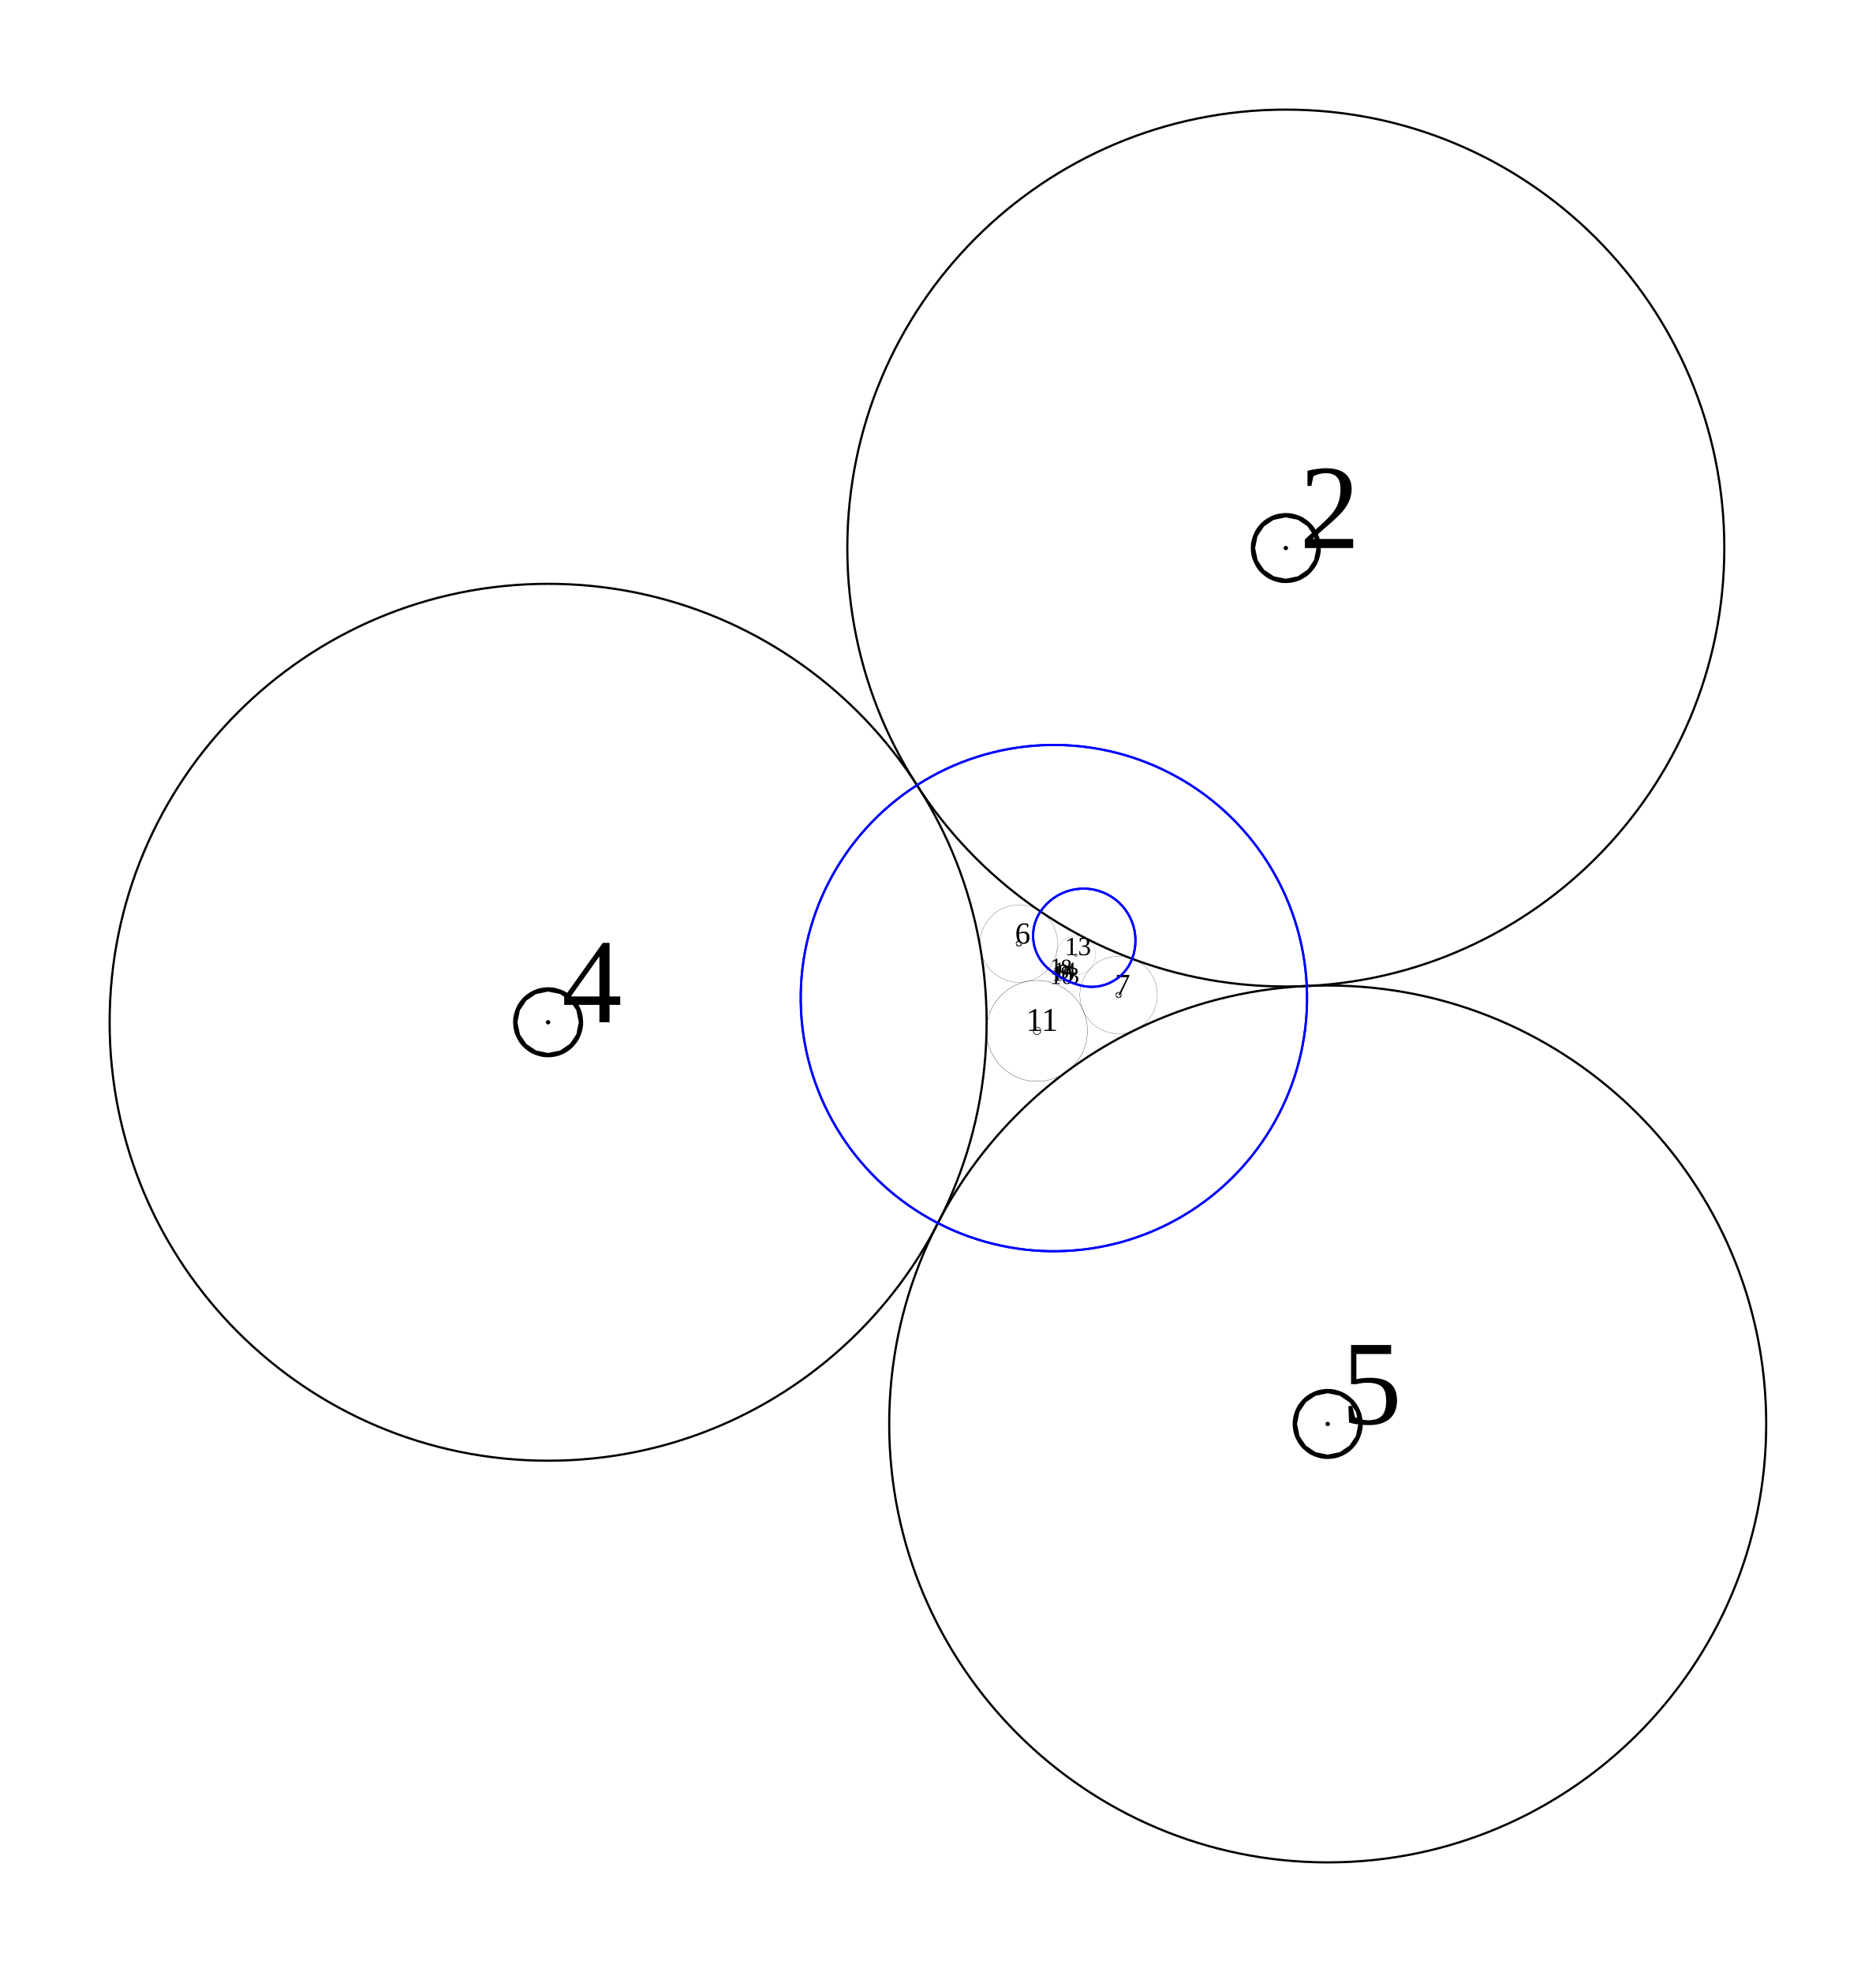
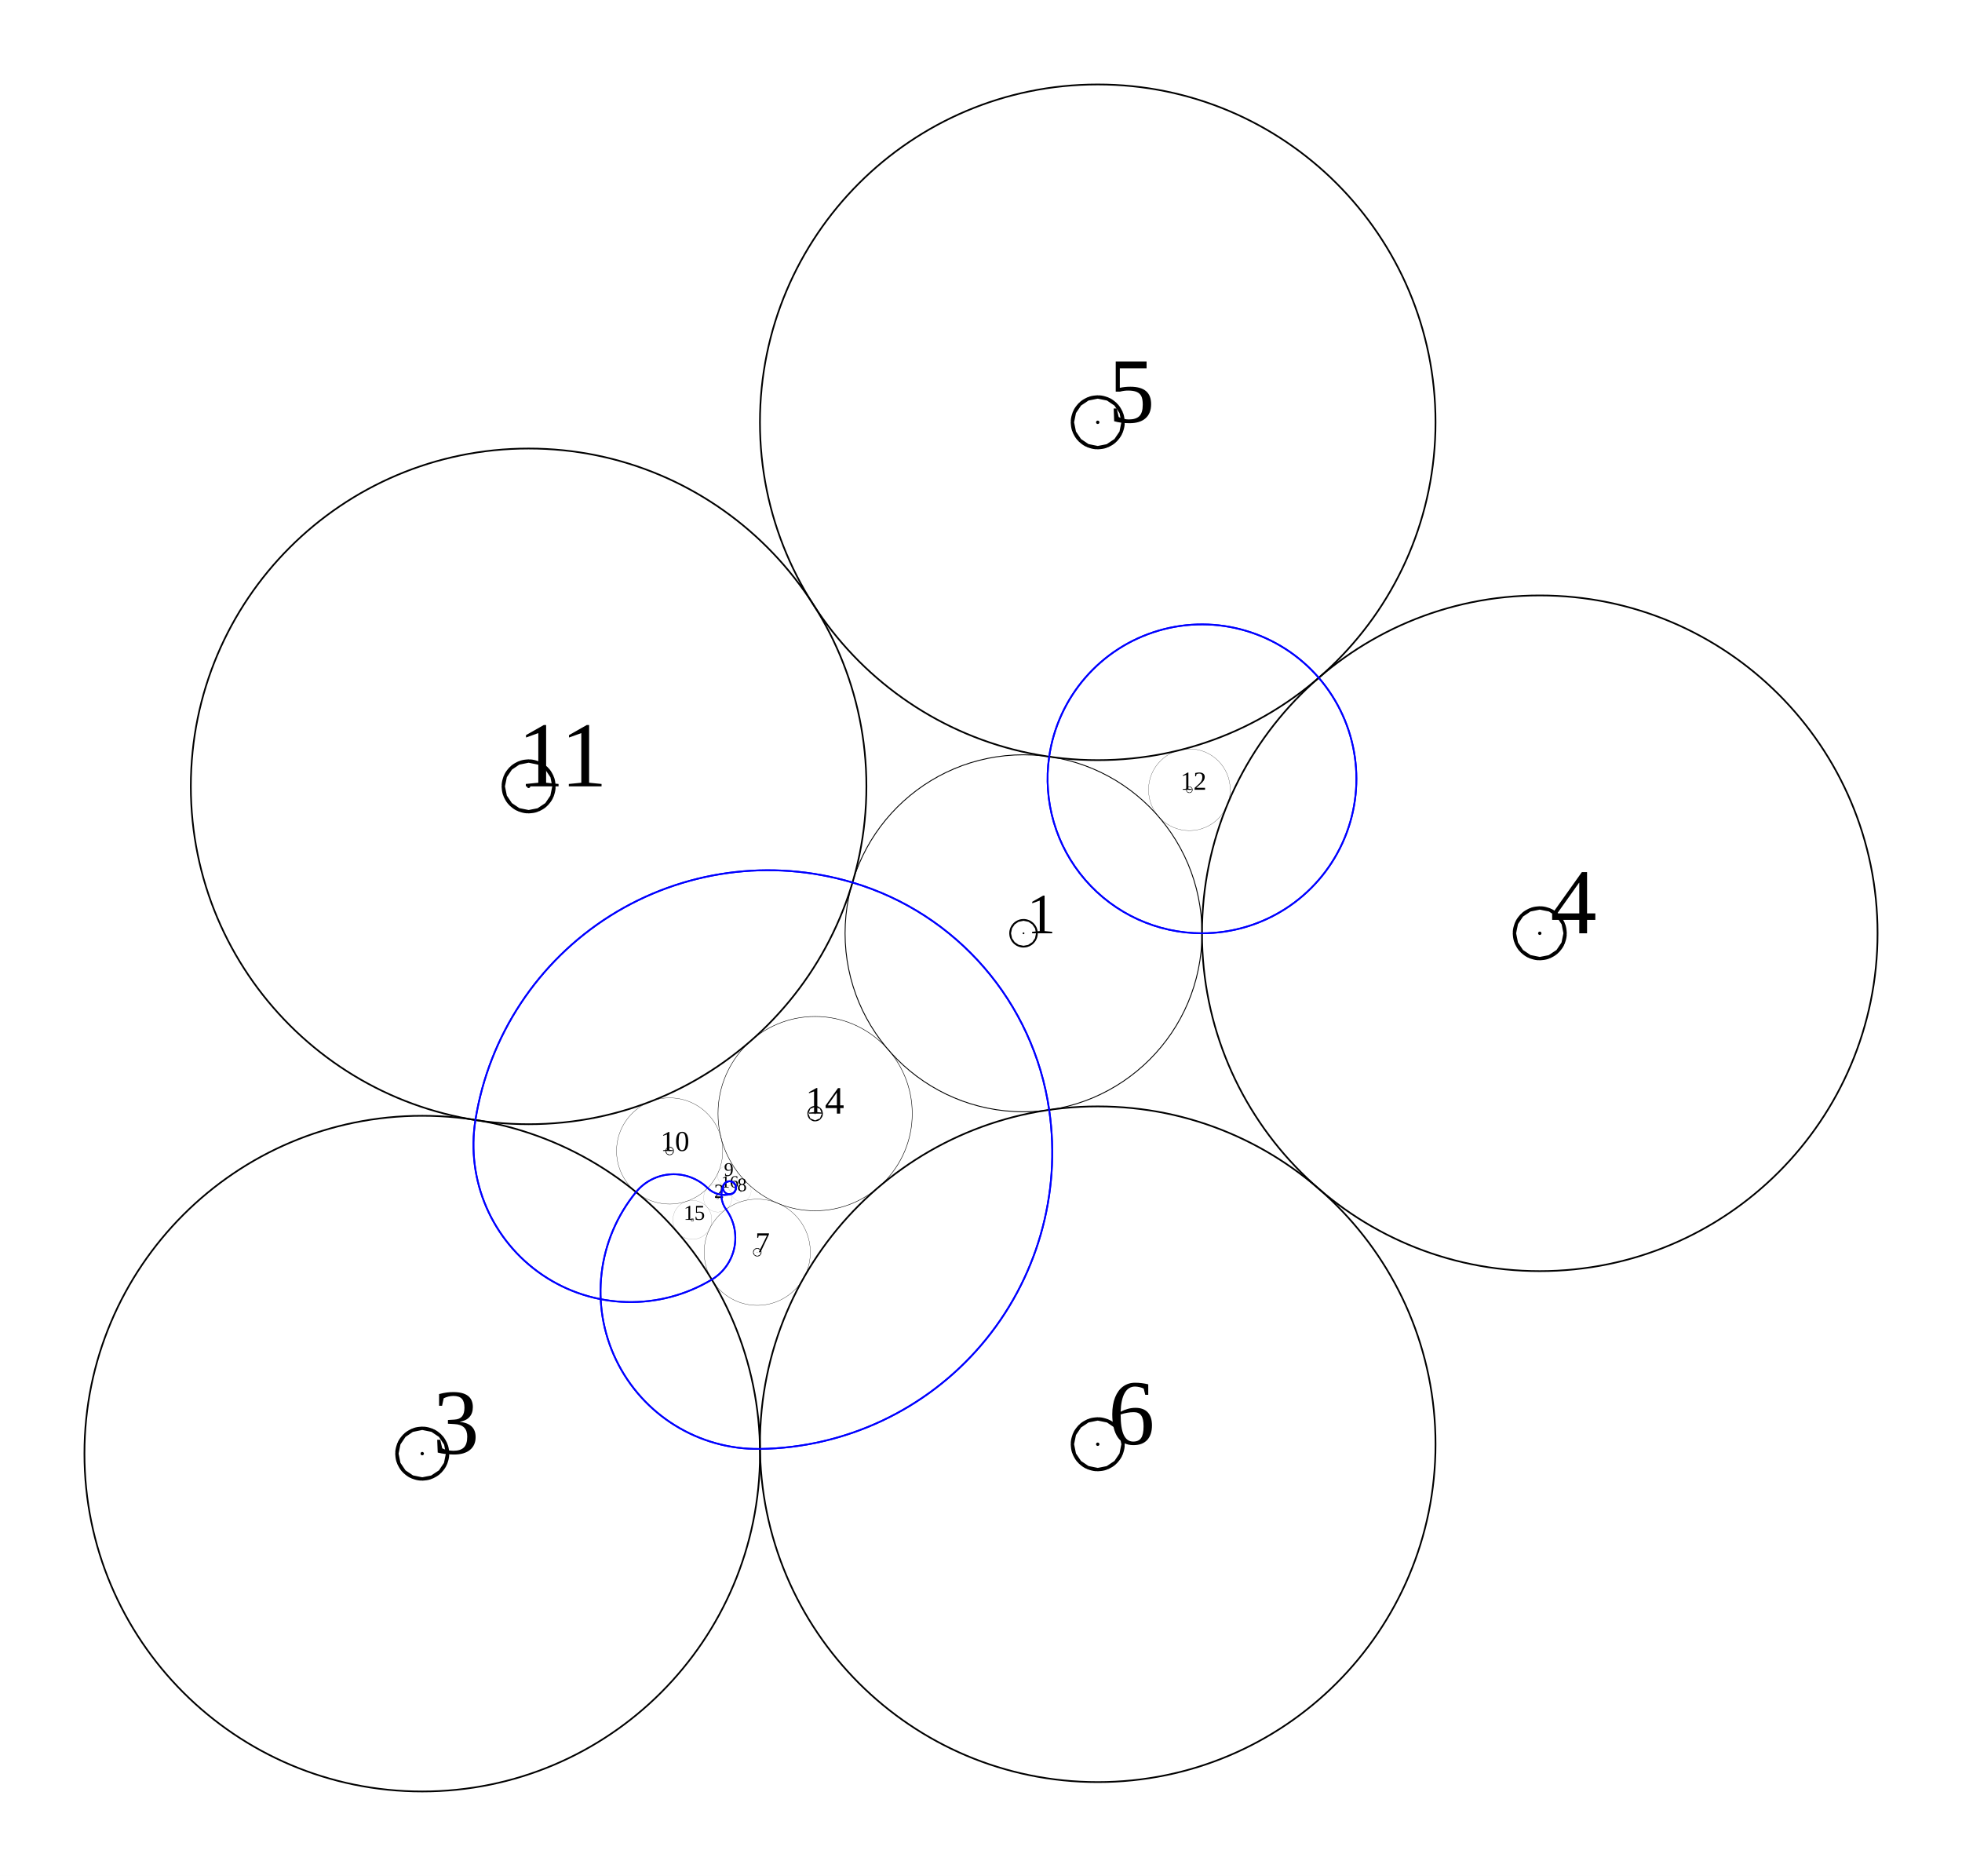
- <svg xmlns="http://www.w3.org/2000/svg" baseProfile="full" height="899.544" version="1.1" viewBox="0,0,855.567,899.544" width="855.567">
+ <svg xmlns="http://www.w3.org/2000/svg" baseProfile="full" height="1110.533" version="1.1" viewBox="0,0,1161.687,1110.533" width="1161.687">
  <defs />
-   <rect fill="white" height="899.544" width="855.567" x="0" y="0" />
-   <circle cx="605.567" cy="649.544" fill="none" r="200" stroke="black" stroke-width="1" />
-   <circle cx="605.567" cy="649.544" fill="black" r="1" stroke="black" stroke-width="30" />
-   <text fill="black" font-size="55px" text-anchor="middle" x="625.567" y="649.544">5</text>
-   <circle cx="250.0" cy="466.316" fill="none" r="200" stroke="black" stroke-width="1" />
-   <circle cx="250.0" cy="466.316" fill="black" r="1" stroke="black" stroke-width="30" />
-   <text fill="black" font-size="55px" text-anchor="middle" x="270.0" y="466.316">4</text>
-   <circle cx="586.463" cy="250.0" fill="none" r="200" stroke="black" stroke-width="1" />
-   <circle cx="586.463" cy="250.0" fill="black" r="1" stroke="black" stroke-width="30" />
-   <text fill="black" font-size="55px" text-anchor="middle" x="606.463" y="250.0">2</text>
-   <circle cx="481.229" cy="444.505" fill="none" r="4.041" stroke="black" stroke-width="0.02" />
-   <circle cx="481.229" cy="444.505" fill="black" r="0.02" stroke="black" stroke-width="0.606" />
-   <text fill="black" font-size="10.909px" text-anchor="middle" x="481.633" y="444.505">1</text>
-   <circle cx="489.137" cy="448.579" fill="none" r="4.041" stroke="black" stroke-width="0.02" />
-   <circle cx="489.137" cy="448.579" fill="black" r="0.02" stroke="black" stroke-width="0.606" />
-   <text fill="black" font-size="10.909px" text-anchor="middle" x="489.541" y="448.579">3</text>
-   <circle cx="464.695" cy="430.428" fill="none" r="17.674" stroke="black" stroke-width="0.088" />
-   <circle cx="464.695" cy="430.428" fill="black" r="0.088" stroke="black" stroke-width="2.651" />
-   <text fill="black" font-size="13.977px" text-anchor="middle" x="466.462" y="430.428">6</text>
-   <circle cx="510.196" cy="453.875" fill="none" r="17.674" stroke="black" stroke-width="0.088" />
-   <circle cx="510.196" cy="453.875" fill="black" r="0.088" stroke="black" stroke-width="2.651" />
-   <text fill="black" font-size="13.977px" text-anchor="middle" x="511.963" y="453.875">7</text>
-   <circle cx="486.233" cy="444.505" fill="none" r="0.962" stroke="black" stroke-width="0.005" />
-   <circle cx="486.233" cy="444.505" fill="black" r="0.005" stroke="black" stroke-width="0.144" />
-   <text fill="black" font-size="10.217px" text-anchor="middle" x="486.329" y="444.505">8</text>
-   <circle cx="485.16" cy="446.586" fill="none" r="0.407" stroke="black" stroke-width="0.002" />
-   <circle cx="485.16" cy="446.586" fill="black" r="0.002" stroke="black" stroke-width="0.061" />
-   <text fill="black" font-size="10.092px" text-anchor="middle" x="485.201" y="446.586">9</text>
-   <circle cx="484.003" cy="448.831" fill="none" r="1.098" stroke="black" stroke-width="0.005" />
-   <circle cx="484.003" cy="448.831" fill="black" r="0.005" stroke="black" stroke-width="0.165" />
-   <text fill="black" font-size="10.247px" text-anchor="middle" x="484.113" y="448.831">10</text>
-   <circle cx="472.965" cy="470.252" fill="none" r="23" stroke="black" stroke-width="0.115" />
-   <circle cx="472.965" cy="470.252" fill="black" r="0.115" stroke="black" stroke-width="3.45" />
-   <text fill="black" font-size="15.175px" text-anchor="middle" x="475.265" y="470.252">11</text>
-   <circle cx="490.761" cy="435.716" fill="none" r="8.924" stroke="black" stroke-width="0.045" />
-   <circle cx="490.761" cy="435.716" fill="black" r="0.045" stroke="black" stroke-width="1.339" />
-   <text fill="black" font-size="12.008px" text-anchor="middle" x="491.654" y="435.716">13</text>
-   <circle cx="485.569" cy="445.792" fill="none" r="0.486" stroke="black" stroke-width="0.002" />
-   <circle cx="485.569" cy="445.792" fill="black" r="0.002" stroke="black" stroke-width="0.073" />
-   <text fill="black" font-size="10.109px" text-anchor="middle" x="485.618" y="445.792">14</text>
-   <circle cx="484.74" cy="447.401" fill="none" r="0.51" stroke="black" stroke-width="0.003" />
-   <circle cx="484.74" cy="447.401" fill="black" r="0.003" stroke="black" stroke-width="0.077" />
-   <text fill="black" font-size="10.115px" text-anchor="middle" x="484.791" y="447.401">15</text>
-   <path d="M 493.056,449.565 A 36.858 36.858 0 0,1 485.524 446.768" fill="none" stroke="blue" stroke-width="1" />
-   <path d="M 485.524,446.768 A 36.858 36.858 0 0,1 484.801 446.395" fill="none" stroke="blue" stroke-width="1" />
-   <path d="M 484.801,446.395 A 36.858 36.858 0 0,1 478.152 441.885" fill="none" stroke="blue" stroke-width="1" />
-   <path d="M 478.152,441.885 A 19.765 19.765 0 0,1 474.581 415.779" fill="none" stroke="blue" stroke-width="1" />
-   <path d="M 474.581,415.779 A 23.68 23.68 0 0,1 516.388 437.322" fill="none" stroke="blue" stroke-width="1" />
-   <path d="M 516.388,437.322 A 19.765 19.765 0 0,1 493.056 449.565" fill="none" stroke="blue" stroke-width="1" />
-   <path d="M 478.152,441.885 A 36.858 36.858 0 0,0 484.801 446.395" fill="none" stroke="blue" stroke-width="1" />
-   <path d="M 484.801,446.395 A 36.858 36.858 0 0,0 485.524 446.768" fill="none" stroke="blue" stroke-width="1" />
-   <path d="M 485.524,446.768 A 36.858 36.858 0 0,0 493.056 449.565" fill="none" stroke="blue" stroke-width="1" />
-   <path d="M 493.056,449.565 A 19.765 19.765 0 0,0 516.388 437.322" fill="none" stroke="blue" stroke-width="1" />
-   <path d="M 516.388,437.322 A 23.68 23.68 0 0,0 474.581 415.779" fill="none" stroke="blue" stroke-width="1" />
-   <path d="M 474.581,415.779 A 19.765 19.765 0 0,0 478.152 441.885" fill="none" stroke="blue" stroke-width="1" />
-   <path d="M 427.783,557.93 A 115.47 115.47 0 0,1 418.231 358.158" fill="none" stroke="blue" stroke-width="1" />
-   <path d="M 418.231,358.158 A 115.47 115.47 0 0,1 596.015 449.772" fill="none" stroke="blue" stroke-width="1" />
-   <path d="M 596.015,449.772 A 115.47 115.47 0 0,1 427.783 557.93" fill="none" stroke="blue" stroke-width="1" />
-   <path d="M 427.783,557.93 A 115.47 115.47 0 0,0 596.015 449.772" fill="none" stroke="blue" stroke-width="1" />
-   <path d="M 596.015,449.772 A 115.47 115.47 0 0,0 418.231 358.158" fill="none" stroke="blue" stroke-width="1" />
-   <path d="M 418.231,358.158 A 115.47 115.47 0 0,0 427.783 557.93" fill="none" stroke="blue" stroke-width="1" />
+   <rect fill="white" height="1110.533" width="1161.687" x="0" y="0" />
+   <circle cx="649.961" cy="250" fill="none" r="200" stroke="black" stroke-width="1" />
+   <circle cx="649.961" cy="250" fill="black" r="1" stroke="black" stroke-width="30" />
+   <text fill="black" font-size="55px" text-anchor="middle" x="669.961" y="250">5</text>
+   <circle cx="911.687" cy="552.49" fill="none" r="200" stroke="black" stroke-width="1" />
+   <circle cx="911.687" cy="552.49" fill="black" r="1" stroke="black" stroke-width="30" />
+   <text fill="black" font-size="55px" text-anchor="middle" x="931.687" y="552.49">4</text>
+   <circle cx="649.961" cy="854.979" fill="none" r="200" stroke="black" stroke-width="1" />
+   <circle cx="649.961" cy="854.979" fill="black" r="1" stroke="black" stroke-width="30" />
+   <text fill="black" font-size="55px" text-anchor="middle" x="669.961" y="854.979">6</text>
+   <circle cx="312.991" cy="465.524" fill="none" r="200" stroke="black" stroke-width="1" />
+   <circle cx="312.991" cy="465.524" fill="black" r="1" stroke="black" stroke-width="30" />
+   <text fill="black" font-size="55px" text-anchor="middle" x="332.991" y="465.524">11</text>
+   <circle cx="250.0" cy="860.533" fill="none" r="200" stroke="black" stroke-width="1" />
+   <circle cx="250.0" cy="860.533" fill="black" r="1" stroke="black" stroke-width="30" />
+   <text fill="black" font-size="55px" text-anchor="middle" x="270.0" y="860.533">3</text>
+   <circle cx="606.022" cy="552.49" fill="none" r="105.664" stroke="black" stroke-width="0.528" />
+   <circle cx="606.022" cy="552.49" fill="black" r="0.528" stroke="black" stroke-width="15.85" />
+   <text fill="black" font-size="33.774px" text-anchor="middle" x="616.589" y="552.49">1</text>
+   <circle cx="424.966" cy="709.146" fill="none" r="8.353" stroke="black" stroke-width="0.042" />
+   <circle cx="424.966" cy="709.146" fill="black" r="0.042" stroke="black" stroke-width="1.253" />
+   <text fill="black" font-size="11.879px" text-anchor="middle" x="425.802" y="709.146">2</text>
+   <circle cx="448.364" cy="741.321" fill="none" r="31.43" stroke="black" stroke-width="0.157" />
+   <circle cx="448.364" cy="741.321" fill="black" r="0.157" stroke="black" stroke-width="4.715" />
+   <text fill="black" font-size="17.072px" text-anchor="middle" x="451.507" y="741.321">7</text>
+   <circle cx="438.748" cy="705.151" fill="none" r="5.996" stroke="black" stroke-width="0.03" />
+   <circle cx="438.748" cy="705.151" fill="black" r="0.03" stroke="black" stroke-width="0.899" />
+   <text fill="black" font-size="11.349px" text-anchor="middle" x="439.347" y="705.151">8</text>
+   <circle cx="430.901" cy="696.082" fill="none" r="5.996" stroke="black" stroke-width="0.03" />
+   <circle cx="430.901" cy="696.082" fill="black" r="0.03" stroke="black" stroke-width="0.899" />
+   <text fill="black" font-size="11.349px" text-anchor="middle" x="431.501" y="696.082">9</text>
+   <circle cx="396.489" cy="681.366" fill="none" r="31.43" stroke="black" stroke-width="0.157" />
+   <circle cx="396.489" cy="681.366" fill="black" r="0.157" stroke="black" stroke-width="4.715" />
+   <text fill="black" font-size="17.072px" text-anchor="middle" x="399.632" y="681.366">10</text>
+   <circle cx="704.221" cy="467.525" fill="none" r="24.19" stroke="black" stroke-width="0.121" />
+   <circle cx="704.221" cy="467.525" fill="black" r="0.121" stroke="black" stroke-width="3.628" />
+   <text fill="black" font-size="15.443px" text-anchor="middle" x="706.64" y="467.525">12</text>
+   <circle cx="482.63" cy="659.253" fill="none" r="57.504" stroke="black" stroke-width="0.288" />
+   <circle cx="482.63" cy="659.253" fill="black" r="0.288" stroke="black" stroke-width="8.626" />
+   <text fill="black" font-size="22.938px" text-anchor="middle" x="488.381" y="659.253">14</text>
+   <circle cx="409.947" cy="722.141" fill="none" r="11.508" stroke="black" stroke-width="0.058" />
+   <circle cx="409.947" cy="722.141" fill="black" r="0.058" stroke="black" stroke-width="1.726" />
+   <text fill="black" font-size="12.589px" text-anchor="middle" x="411.098" y="722.141">15</text>
+   <circle cx="432.059" cy="703.009" fill="none" r="1.027" stroke="black" stroke-width="0.005" />
+   <circle cx="432.059" cy="703.009" fill="black" r="0.005" stroke="black" stroke-width="0.154" />
+   <text fill="black" font-size="10.231px" text-anchor="middle" x="432.162" y="703.009">16</text>
+   <path d="M 421.424,757.511 A 93.122 93.122 0 0,1 281.495 663.029" fill="none" stroke="blue" stroke-width="1" />
+   <path d="M 281.495,663.029 A 175.49 175.49 0 0,1 504.725 522.427" fill="none" stroke="blue" stroke-width="1" />
+   <path d="M 504.725,522.427 A 165.205 165.205 0 0,1 621.212 657.056" fill="none" stroke="blue" stroke-width="1" />
+   <path d="M 621.212,657.056 A 175.49 175.49 0 0,1 449.981 857.756" fill="none" stroke="blue" stroke-width="1" />
+   <path d="M 449.981,857.756 A 93.122 93.122 0 0,1 376.595 705.699" fill="none" stroke="blue" stroke-width="1" />
+   <path d="M 376.595,705.699 A 28.791 28.791 0 0,1 418.988 703.313" fill="none" stroke="blue" stroke-width="1" />
+   <path d="M 418.988,703.313 A 14.335 14.335 0 0,0 432.989 706.82" fill="none" stroke="blue" stroke-width="1" />
+   <path d="M 432.989,706.82 A 3.842 3.842 0 0,0 434.824 700.616" fill="none" stroke="blue" stroke-width="1" />
+   <path d="M 434.824,700.616 A 3.842 3.842 0 0,0 428.421 701.541" fill="none" stroke="blue" stroke-width="1" />
+   <path d="M 428.421,701.541 A 14.335 14.335 0 0,0 429.879 715.901" fill="none" stroke="blue" stroke-width="1" />
+   <path d="M 429.879,715.901 A 28.791 28.791 0 0,1 421.424 757.511" fill="none" stroke="blue" stroke-width="1" />
+   <path d="M 780.824,401.245 A 91.425 91.425 0 0,1 711.687 552.49" fill="none" stroke="blue" stroke-width="1" />
+   <path d="M 711.687,552.49 A 91.425 91.425 0 0,1 621.212 447.923" fill="none" stroke="blue" stroke-width="1" />
+   <path d="M 621.212,447.923 A 91.425 91.425 0 0,1 780.824 401.245" fill="none" stroke="blue" stroke-width="1" />
+   <path d="M 376.595,705.699 A 93.122 93.122 0 0,0 449.981 857.756" fill="none" stroke="blue" stroke-width="1" />
+   <path d="M 449.981,857.756 A 175.49 175.49 0 0,0 621.212 657.056" fill="none" stroke="blue" stroke-width="1" />
+   <path d="M 621.212,657.056 A 165.205 165.205 0 0,0 504.725 522.427" fill="none" stroke="blue" stroke-width="1" />
+   <path d="M 504.725,522.427 A 175.49 175.49 0 0,0 281.495 663.029" fill="none" stroke="blue" stroke-width="1" />
+   <path d="M 281.495,663.029 A 93.122 93.122 0 0,0 421.424 757.511" fill="none" stroke="blue" stroke-width="1" />
+   <path d="M 421.424,757.511 A 28.791 28.791 0 0,0 429.879 715.901" fill="none" stroke="blue" stroke-width="1" />
+   <path d="M 429.879,715.901 A 14.335 14.335 0 0,1 428.421 701.541" fill="none" stroke="blue" stroke-width="1" />
+   <path d="M 428.421,701.541 A 3.842 3.842 0 0,1 434.824 700.616" fill="none" stroke="blue" stroke-width="1" />
+   <path d="M 434.824,700.616 A 3.842 3.842 0 0,1 432.989 706.82" fill="none" stroke="blue" stroke-width="1" />
+   <path d="M 432.989,706.82 A 14.335 14.335 0 0,1 418.988 703.313" fill="none" stroke="blue" stroke-width="1" />
+   <path d="M 418.988,703.313 A 28.791 28.791 0 0,0 376.595 705.699" fill="none" stroke="blue" stroke-width="1" />
+   <path d="M 780.824,401.245 A 91.425 91.425 0 0,0 621.212 447.923" fill="none" stroke="blue" stroke-width="1" />
+   <path d="M 621.212,447.923 A 91.425 91.425 0 0,0 711.687 552.49" fill="none" stroke="blue" stroke-width="1" />
+   <path d="M 711.687,552.49 A 91.425 91.425 0 0,0 780.824 401.245" fill="none" stroke="blue" stroke-width="1" />
+   <path d="M 434.824,700.616 A 3.842 3.842 0 0,0 428.421 701.541" fill="none" stroke="blue" stroke-width="1" />
+   <path d="M 428.421,701.541 A 3.842 3.842 0 0,0 432.989 706.82" fill="none" stroke="blue" stroke-width="1" />
+   <path d="M 432.989,706.82 A 3.842 3.842 0 0,0 434.824 700.616" fill="none" stroke="blue" stroke-width="1" />
+   <path d="M 434.824,700.616 A 3.842 3.842 0 0,1 432.989 706.82" fill="none" stroke="blue" stroke-width="1" />
+   <path d="M 432.989,706.82 A 3.842 3.842 0 0,1 428.421 701.541" fill="none" stroke="blue" stroke-width="1" />
+   <path d="M 428.421,701.541 A 3.842 3.842 0 0,1 434.824 700.616" fill="none" stroke="blue" stroke-width="1" />
</svg>
